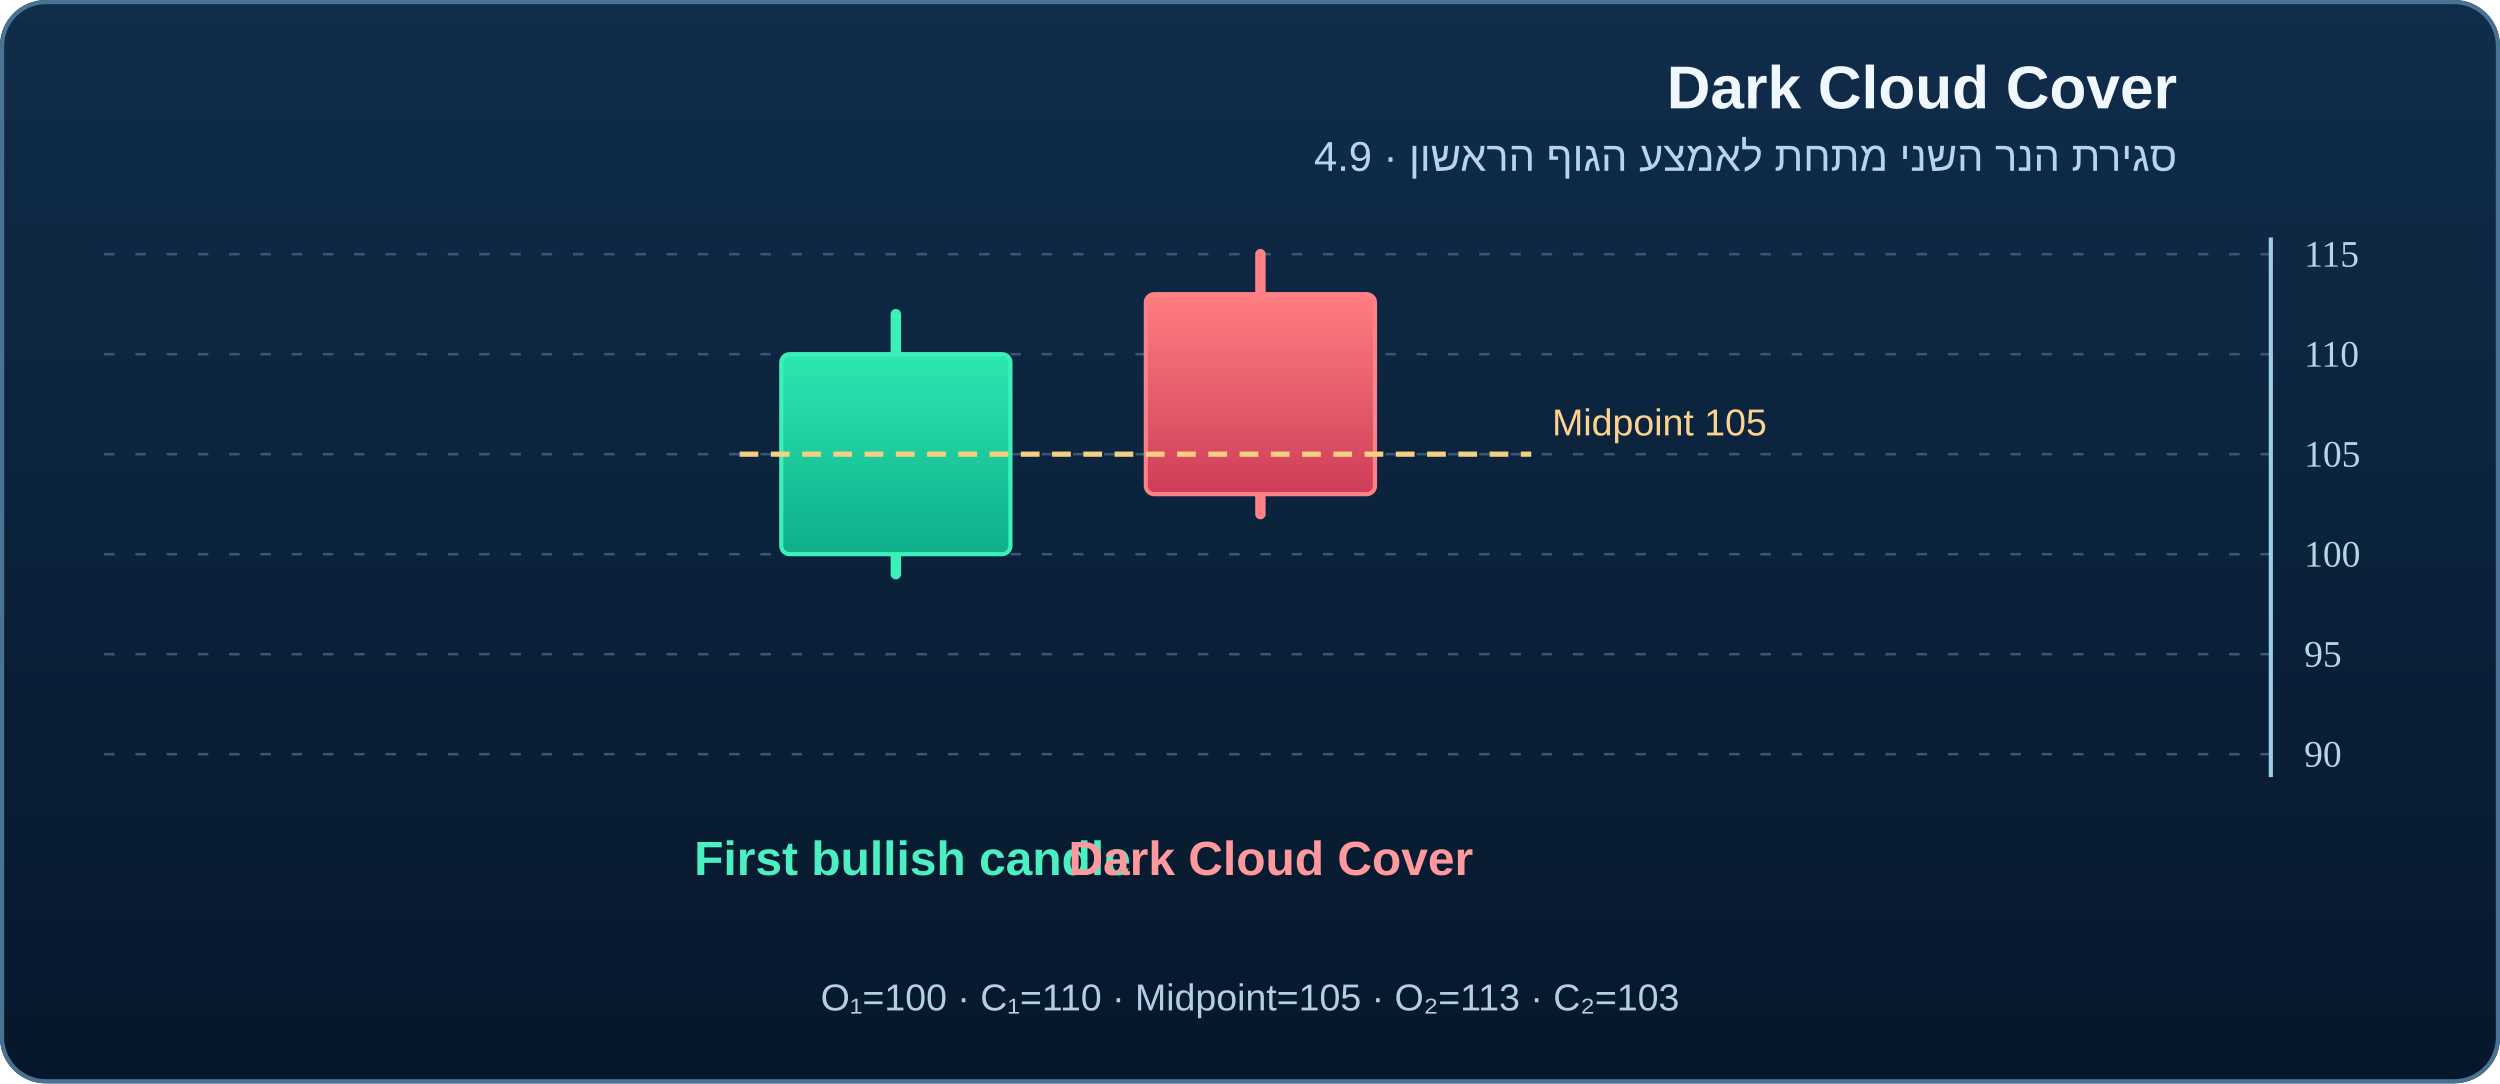
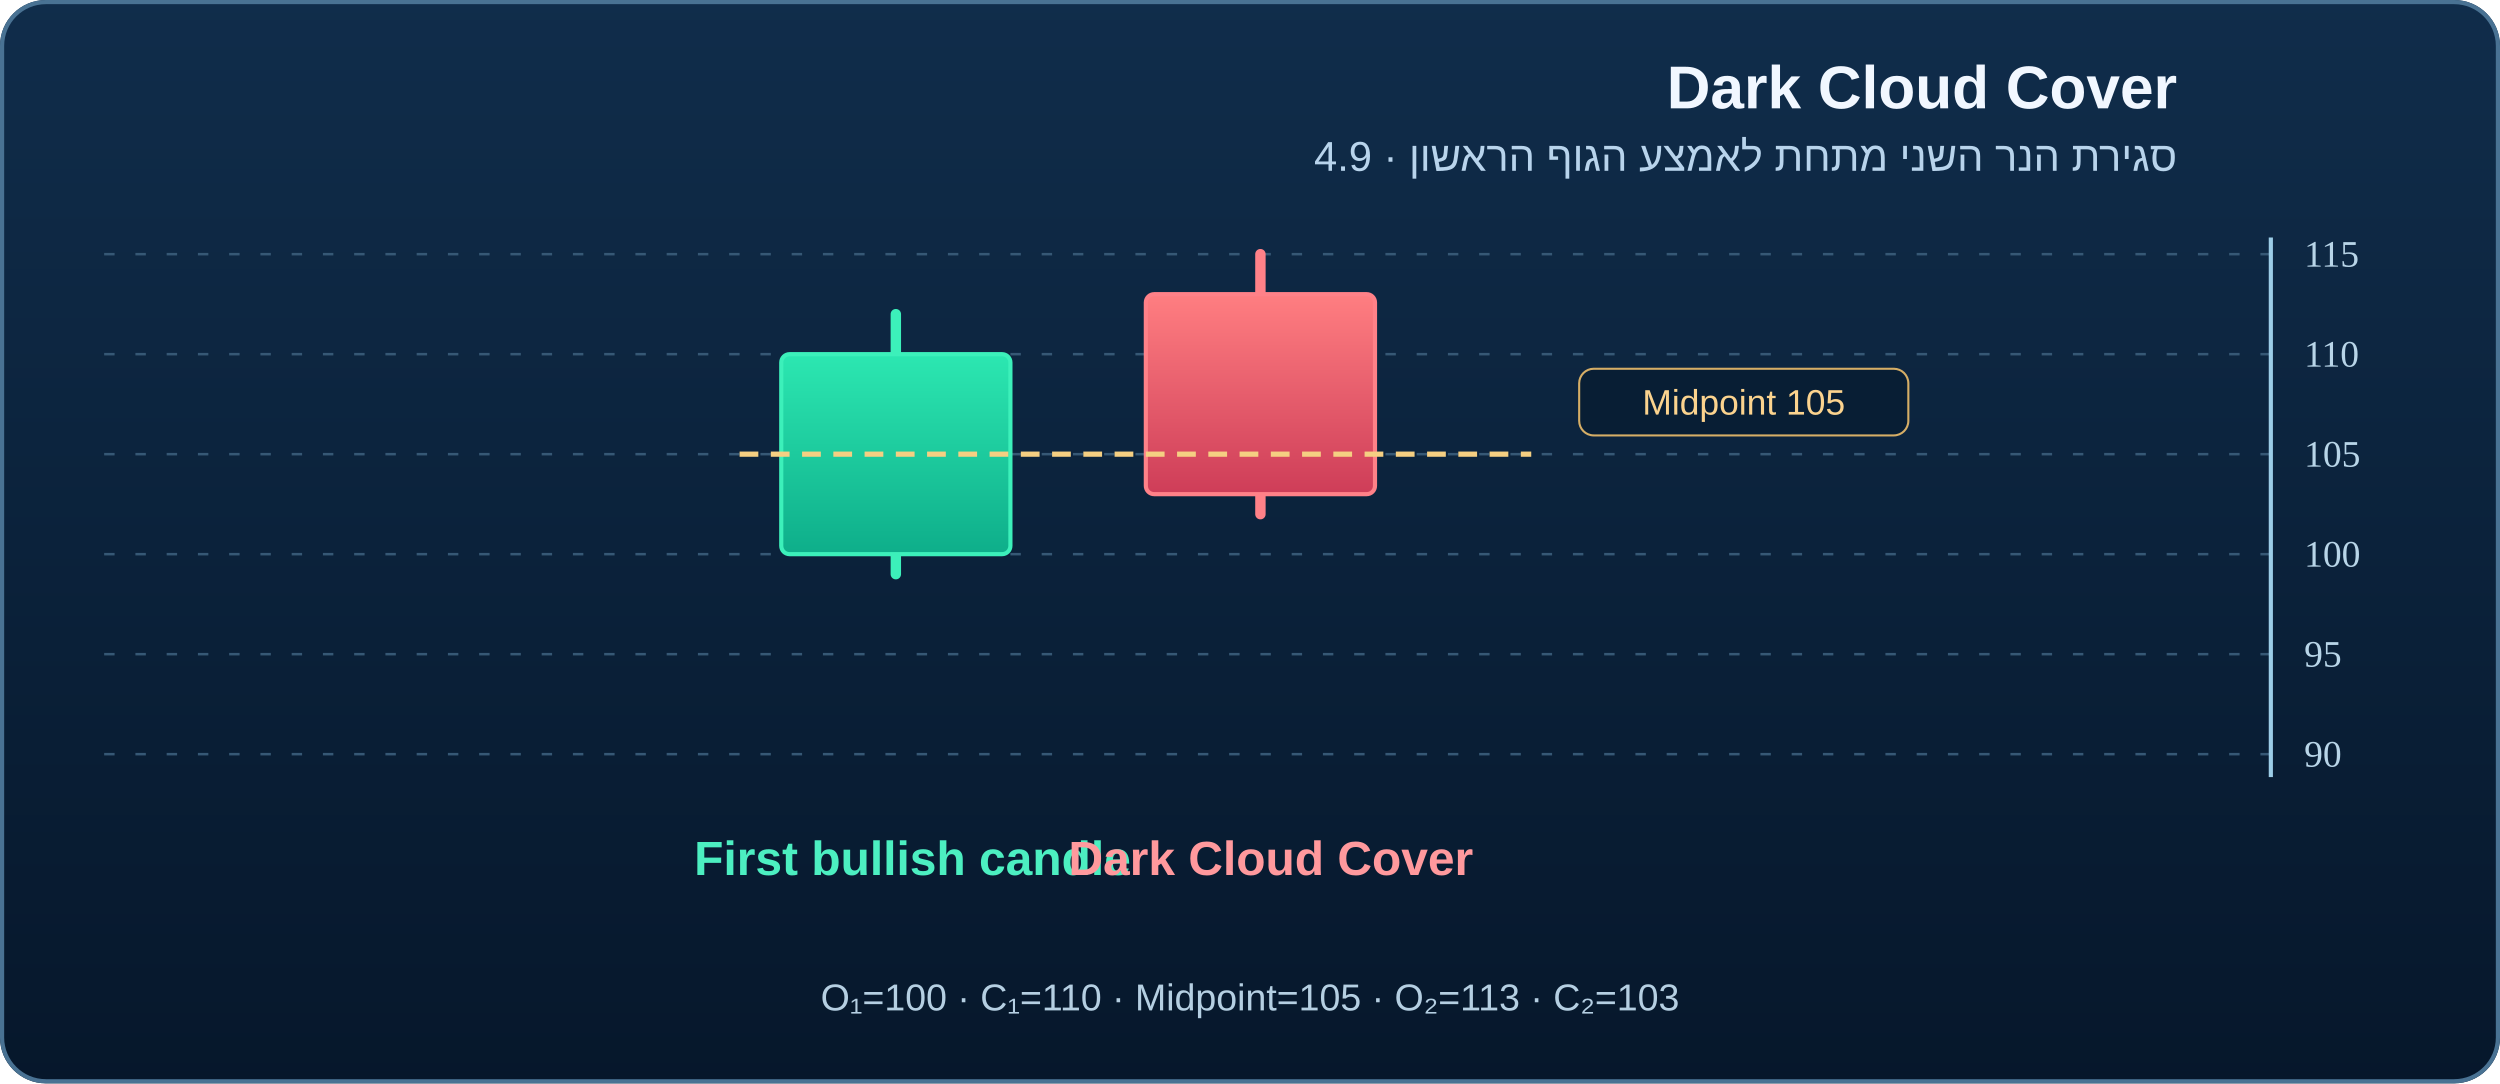
<svg xmlns="http://www.w3.org/2000/svg" width="1200" height="520" viewBox="0 0 1200 520" role="img" aria-label="Dark Cloud Cover">
  <defs>
    <linearGradient id="bg" x2="0" y2="1">
      <stop stop-color="#102d4b" />
      <stop offset="1" stop-color="#06172b" />
    </linearGradient>
    <linearGradient id="up" x2="0" y2="1">
      <stop stop-color="#2ce7b1" />
      <stop offset="1" stop-color="#0eae8a" />
    </linearGradient>
    <linearGradient id="dn" x2="0" y2="1">
      <stop stop-color="#ff7e81" />
      <stop offset="1" stop-color="#ce3d58" />
    </linearGradient>
  </defs>
  <rect width="1200" height="520" rx="22" fill="url(#bg)" />
  <rect x="1" y="1" width="1198" height="518" rx="21" fill="none" stroke="#497293" stroke-width="2" />
  <line x1="50" y1="362" x2="1090" y2="362" stroke="#365875" stroke-width="1.2" stroke-dasharray="5 10" />
  <text x="1106" y="368" font-size="18" fill="#b8d5e8">90</text>
  <line x1="50" y1="314" x2="1090" y2="314" stroke="#365875" stroke-width="1.2" stroke-dasharray="5 10" />
  <text x="1106" y="320" font-size="18" fill="#b8d5e8">95</text>
  <line x1="50" y1="266" x2="1090" y2="266" stroke="#365875" stroke-width="1.2" stroke-dasharray="5 10" />
  <text x="1106" y="272" font-size="18" fill="#b8d5e8">100</text>
  <line x1="50" y1="218" x2="1090" y2="218" stroke="#365875" stroke-width="1.2" stroke-dasharray="5 10" />
  <text x="1106" y="224" font-size="18" fill="#b8d5e8">105</text>
  <line x1="50" y1="170" x2="1090" y2="170" stroke="#365875" stroke-width="1.2" stroke-dasharray="5 10" />
  <text x="1106" y="176" font-size="18" fill="#b8d5e8">110</text>
  <line x1="50" y1="122" x2="1090" y2="122" stroke="#365875" stroke-width="1.2" stroke-dasharray="5 10" />
  <text x="1106" y="128" font-size="18" fill="#b8d5e8">115</text>
  <line x1="1090" x2="1090" y1="114" y2="373" stroke="#9ccde7" stroke-width="2" />
  <text x="1045" y="52" font-size="29" font-weight="bold" text-anchor="end" fill="#f1f7ff" font-family="Arial,sans-serif" direction="ltr">Dark Cloud Cover</text>
  <text x="1045" y="82" font-size="20" text-anchor="end" fill="#b8d4ec" font-family="Arial,sans-serif">סגירת הנר השני מתחת לאמצע הגוף הראשון · 4.9</text>
  <line x1="430" x2="430" y1="150.8" y2="275.6" stroke="#3cf0ba" stroke-width="5" stroke-linecap="round" />
  <rect x="375" y="170" width="110" height="96" rx="4" fill="url(#up)" stroke="#3cf0ba" stroke-width="2" />
  <line x1="605" x2="605" y1="122" y2="246.8" stroke="#ff8188" stroke-width="5" stroke-linecap="round" />
  <rect x="550" y="141.2" width="110" height="96" rx="4" fill="url(#dn)" stroke="#ff8188" stroke-width="2" />
  <line x1="355" x2="735" y1="218" y2="218" stroke="#f5cf82" stroke-width="2.5" stroke-dasharray="9 6" />
  <text x="438" y="420" fill="#4cefc1" font-family="Arial,sans-serif" font-size="23" font-weight="bold" text-anchor="middle">First bullish candle</text>
  <text x="610" y="420" fill="#ff999d" font-family="Arial,sans-serif" font-size="23" font-weight="bold" text-anchor="middle">Dark Cloud Cover</text>
-   <text x="745" y="209" font-size="18" fill="#fbd38e" font-family="Arial">Midpoint 105</text>
+   <rect x="758" y="177" width="158" height="32" rx="7" fill="#081e34" stroke="#d6ae66" stroke-width="1" />
+   <text x="837" y="199" font-size="17" fill="#fbd38e" text-anchor="middle" font-family="Arial,sans-serif" direction="ltr">Midpoint 105</text>
  <text x="600" y="485" text-anchor="middle" fill="#b5cfe2" font-family="Arial,sans-serif" font-size="18">O₁=100 · C₁=110 · Midpoint=105 · O₂=113 · C₂=103</text>
</svg>
